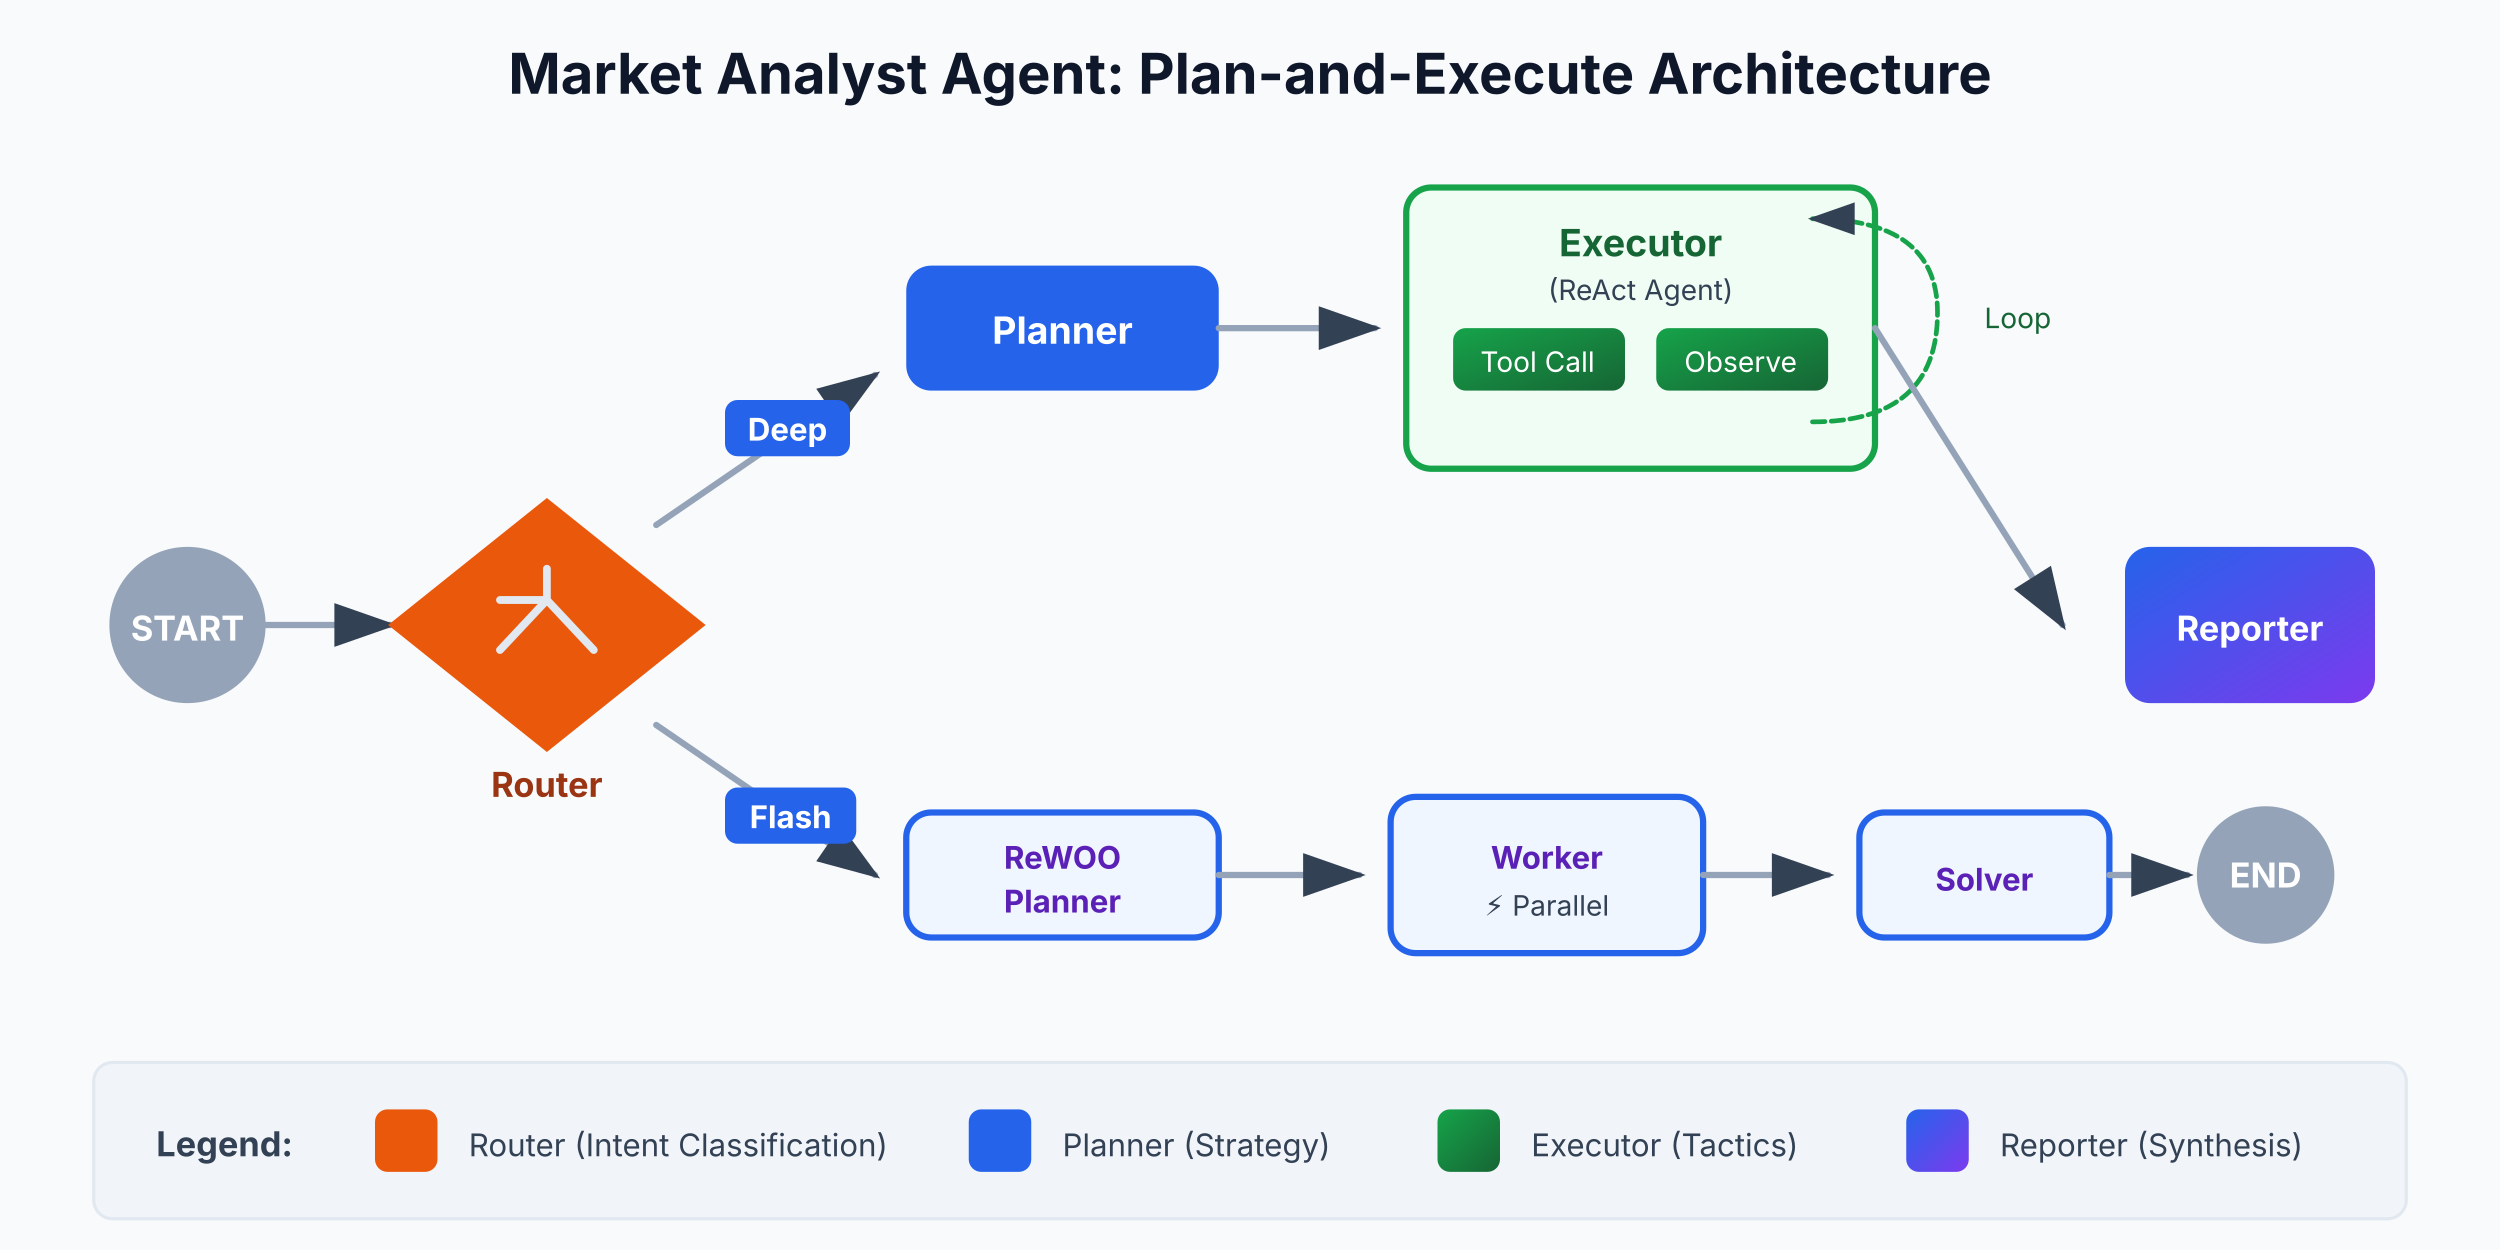
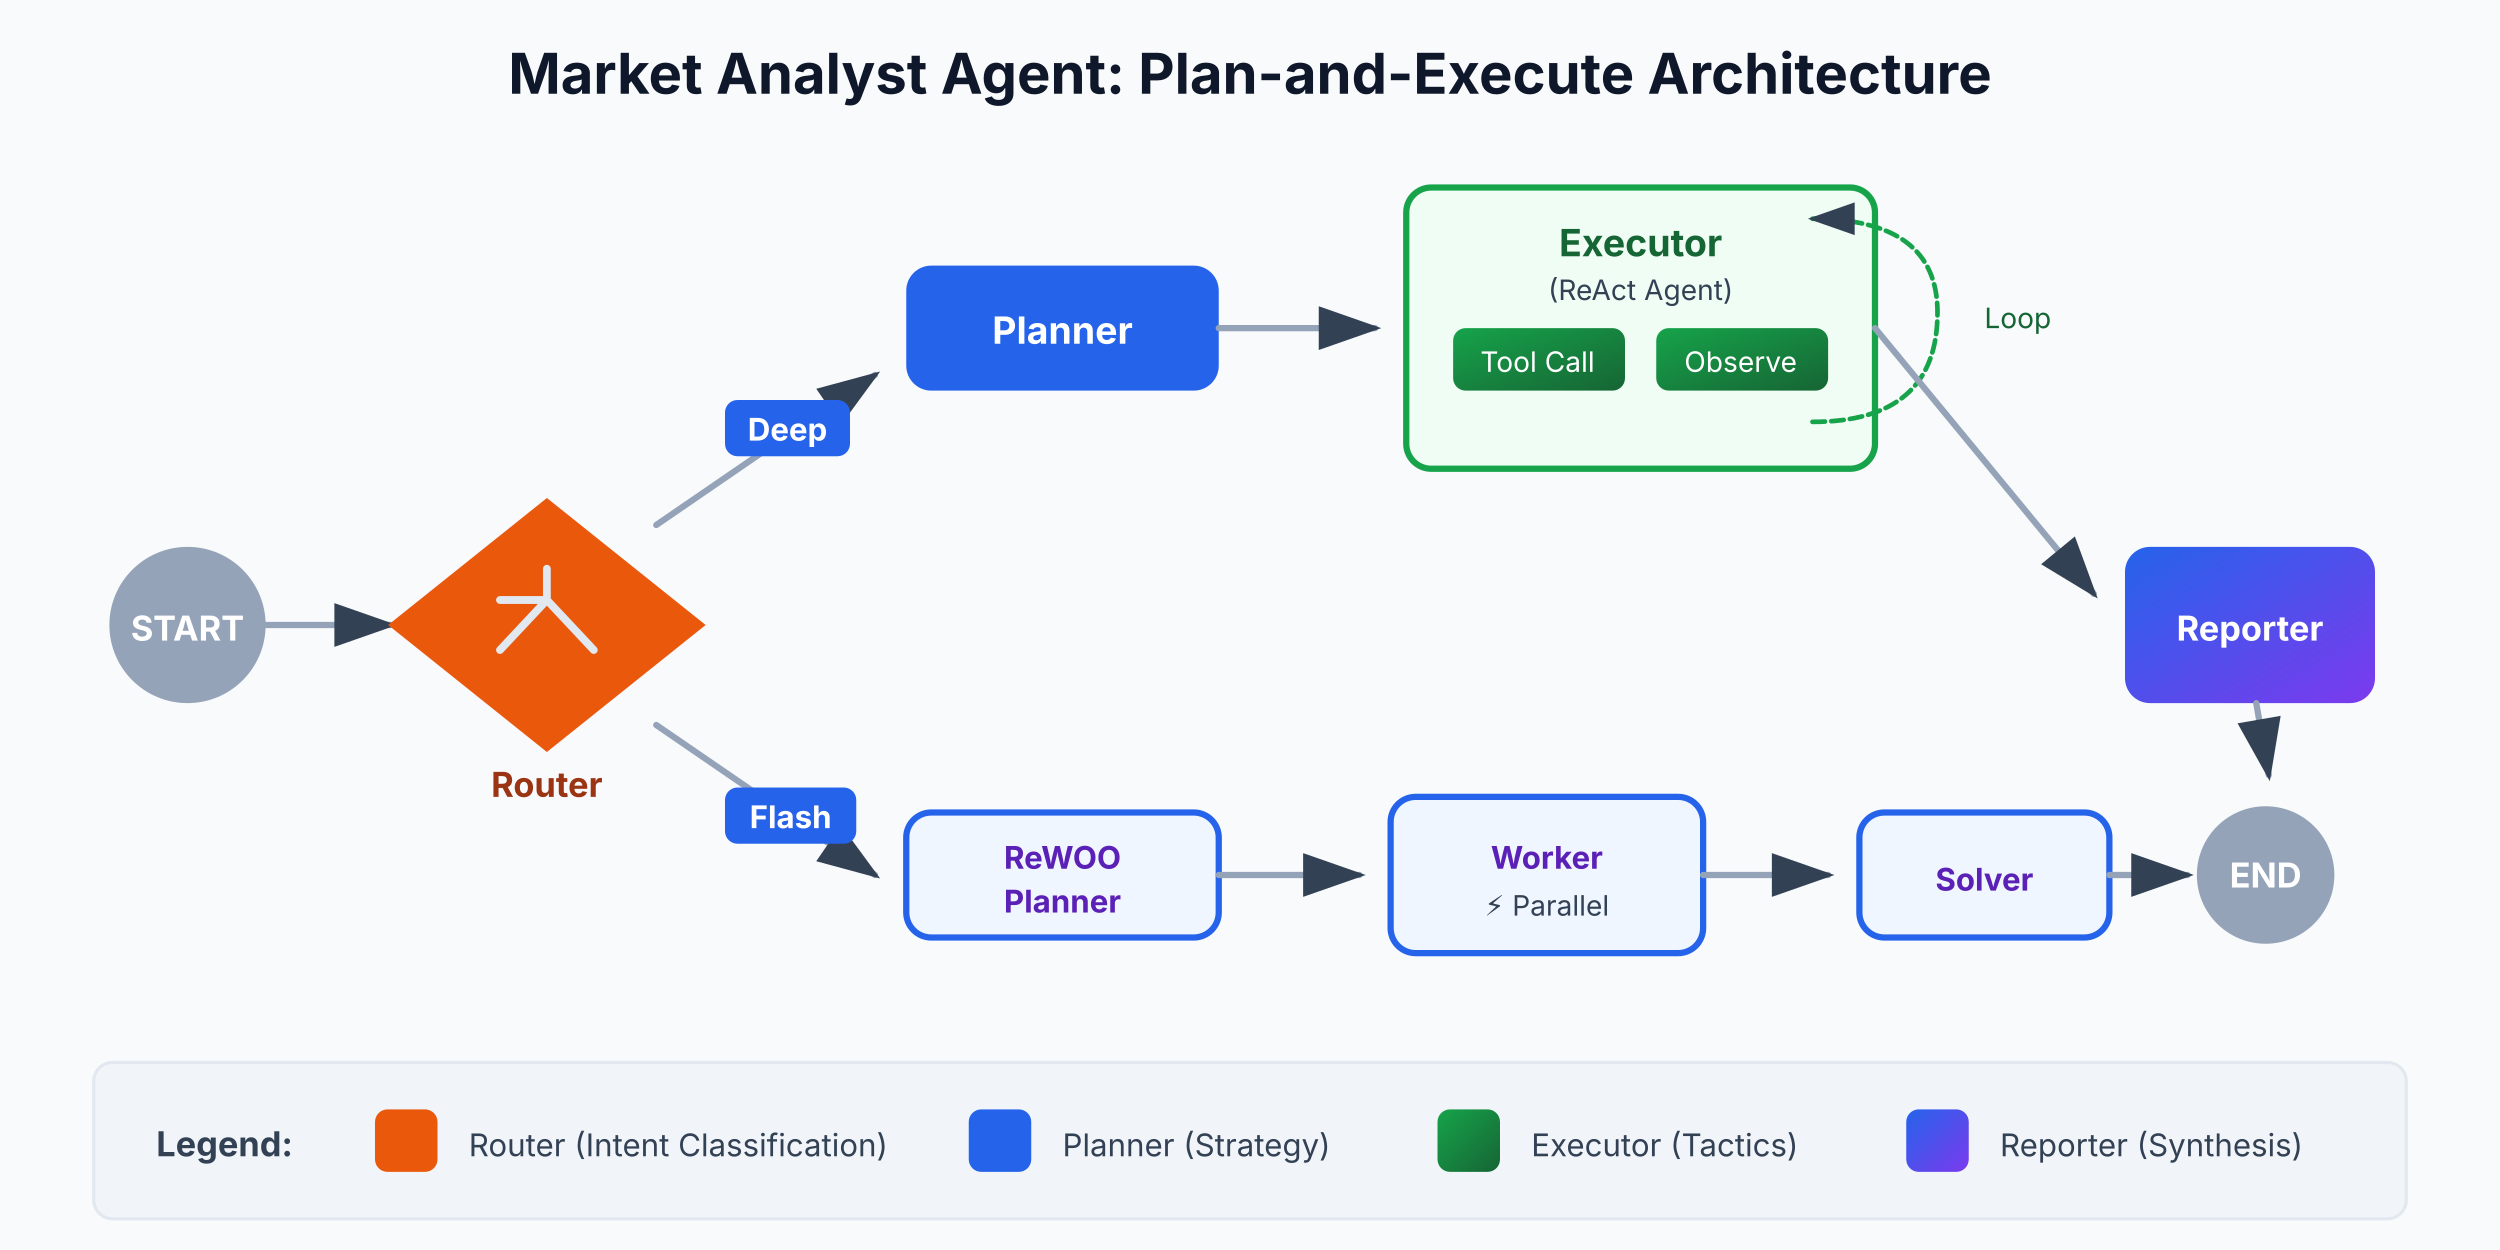
<svg xmlns="http://www.w3.org/2000/svg" viewBox="0 0 800 400" font-family="Inter, system-ui, sans-serif" role="img" aria-label="Plan-and-Execute Architecture" data-visual-system="evidence-plate-v1" preserveAspectRatio="xMidYMid meet" shape-rendering="geometricPrecision" text-rendering="geometricPrecision">
  <defs>
    <marker id="arrow" markerWidth="10" markerHeight="7" refX="9" refY="3.5" orient="auto">
      <polygon points="0 0, 10 3.5, 0 7" fill="#334155" />
    </marker>
    <linearGradient id="routerGrad" x1="0%" y1="0%" x2="100%" y2="100%">
      <stop offset="0%" style="stop-color: #ea580c" />
      <stop offset="100%" style="stop-color: #ea580c" />
    </linearGradient>
    <linearGradient id="plannerGrad" x1="0%" y1="0%" x2="100%" y2="100%">
      <stop offset="0%" style="stop-color: #2563eb" />
      <stop offset="100%" style="stop-color: #2563eb" />
    </linearGradient>
    <linearGradient id="executorGrad" x1="0%" y1="0%" x2="100%" y2="100%">
      <stop offset="0%" style="stop-color: #16a34a" />
      <stop offset="100%" style="stop-color: #166534" />
    </linearGradient>
    <linearGradient id="reporterGrad" x1="0%" y1="0%" x2="100%" y2="100%">
      <stop offset="0%" style="stop-color: #2563eb" />
      <stop offset="100%" style="stop-color: #7c3aed" />
    </linearGradient>
  </defs>
  <style data-visual-system="evidence-plate-v1">
    * { animation: none !important; }
    .anim-box, .bar, .bar-text, .seq-item, .t-box, .flow { opacity: 1 !important; transform: none !important; }
    path, line, polyline { stroke-linecap: round; stroke-linejoin: round; }
  </style>
  <rect width="800" height="400" fill="#f8fafc" />
  <text y="30" text-anchor="middle" font-size="18" font-weight="bold" fill="#0f172a" x="400">Market Analyst Agent: Plan-and-Execute Architecture</text>
  <circle cx="60" cy="200" r="25" fill="#94a3b8" />
  <text y="205" text-anchor="middle" font-size="11" fill="#ffffff" font-weight="bold" x="60">START</text>
  <line x1="85" y1="200" x2="125" y2="200" stroke="#94a3b8" stroke-width="2" marker-end="url(#arrow)" />
  <g transform="translate(175, 200)">
    <polygon points="0,-40 50,0 0,40 -50,0" fill="url(#routerGrad)" stroke="#ea580c" stroke-width="1" />
    <path d="M-15,-8 L0,-8 L0,-18 M0,-8 L15,8 M0,-8 L-15,8" fill="none" stroke="#e2e8f0" stroke-width="2.5" stroke-linecap="round" stroke-linejoin="round" />
  </g>
  <text y="255" text-anchor="middle" font-size="11" fill="#9a3412" font-weight="bold" x="175">Router</text>
  <g>
    <path d="M 210 168 L 280 120" stroke="#94a3b8" stroke-width="2" marker-end="url(#arrow)" />
    <rect x="232" y="128" width="40" height="18" rx="4" fill="#2563eb" />
    <text y="141" text-anchor="middle" font-size="10" fill="#ffffff" font-weight="bold" x="252">Deep</text>
    <rect x="290" y="85" width="100" height="40" rx="8" fill="url(#plannerGrad)" />
    <text y="110" text-anchor="middle" font-size="12" fill="#ffffff" font-weight="bold" x="340">Planner</text>
    <line x1="390" y1="105" x2="440" y2="105" stroke="#94a3b8" stroke-width="2" marker-end="url(#arrow)" />
    <rect x="450" y="60" width="150" height="90" rx="8" fill="#f0fdf4" stroke="#16a34a" stroke-width="2" />
    <text y="82" text-anchor="middle" font-size="12" fill="#166534" font-weight="bold" x="525">Executor</text>
    <text y="96" text-anchor="middle" font-size="9" fill="#334155" x="525">(ReAct Agent)</text>
    <rect x="465" y="105" width="55" height="20" rx="4" fill="url(#executorGrad)" />
    <text y="119" text-anchor="middle" font-size="9" fill="#ffffff" x="492">Tool Call</text>
    <rect x="530" y="105" width="55" height="20" rx="4" fill="url(#executorGrad)" />
    <text y="119" text-anchor="middle" font-size="9" fill="#ffffff" x="557">Observe</text>
    <path d="M 580 135 Q 620 135 620 100 Q 620 70 580 70" fill="none" stroke="#16a34a" stroke-width="1.5" stroke-dasharray="4,2" marker-end="url(#arrow)" />
    <text y="105" font-size="9" fill="#166534" x="635">Loop</text>
-     <line x1="600" y1="105" x2="660" y2="200" stroke="#94a3b8" stroke-width="2" marker-end="url(#arrow)" />
+     <line x1="600" y1="105" x2="670" y2="190" stroke="#94a3b8" stroke-width="2" marker-end="url(#arrow)" />
  </g>
  <g>
    <path d="M 210 232 L 280 280" stroke="#94a3b8" stroke-width="2" marker-end="url(#arrow)" />
    <rect x="232" y="252" width="42" height="18" rx="4" fill="#2563eb" />
    <text y="265" text-anchor="middle" font-size="10" fill="#ffffff" font-weight="bold" x="253">Flash</text>
    <rect x="290" y="260" width="100" height="40" rx="8" fill="#eff6ff" stroke="#2563eb" stroke-width="2" />
    <text y="278" text-anchor="middle" font-size="10" fill="#5b21b6" font-weight="bold" x="340">ReWOO</text>
    <text y="292" text-anchor="middle" font-size="10" fill="#5b21b6" font-weight="bold" x="340">Planner</text>
    <line x1="390" y1="280" x2="435" y2="280" stroke="#94a3b8" stroke-width="2" marker-end="url(#arrow)" />
    <rect x="445" y="255" width="100" height="50" rx="8" fill="#eff6ff" stroke="#2563eb" stroke-width="2" />
    <text y="278" text-anchor="middle" font-size="10" fill="#5b21b6" font-weight="bold" x="495">Worker</text>
    <text y="293" text-anchor="middle" font-size="9" fill="#334155" x="495">⚡ Parallel</text>
    <line x1="545" y1="280" x2="585" y2="280" stroke="#94a3b8" stroke-width="2" marker-end="url(#arrow)" />
    <rect x="595" y="260" width="80" height="40" rx="8" fill="#eff6ff" stroke="#2563eb" stroke-width="2" />
    <text y="285" text-anchor="middle" font-size="10" fill="#5b21b6" font-weight="bold" x="635">Solver</text>
    <line x1="675" y1="280" x2="700" y2="280" stroke="#94a3b8" stroke-width="2" marker-end="url(#arrow)" />
    <circle cx="725" cy="280" r="22" fill="#94a3b8" />
    <text y="284" text-anchor="middle" font-size="11" fill="#ffffff" font-weight="bold" x="725">END</text>
  </g>
  <rect x="680" y="175" width="80" height="50" rx="8" fill="url(#reporterGrad)" />
  <text y="205" text-anchor="middle" font-size="11" fill="#ffffff" font-weight="bold" x="720">Reporter</text>
+   <path d="M 722 225 L 726 248" stroke="#94a3b8" stroke-width="2" marker-end="url(#arrow)" />
  <g transform="translate(30, 340)">
    <rect x="0" y="0" width="740" height="50" rx="6" fill="#f1f5f9" stroke="#e2e8f0" />
    <text y="30" font-size="11" fill="#334155" font-weight="bold" x="20">Legend:</text>
    <rect x="90" y="15" width="20" height="20" rx="4" fill="url(#routerGrad)" />
    <text y="30" font-size="10" fill="#334155" x="120">Router (Intent Classification)</text>
    <rect x="280" y="15" width="20" height="20" rx="4" fill="url(#plannerGrad)" />
    <text y="30" font-size="10" fill="#334155" x="310">Planner (Strategy)</text>
    <rect x="430" y="15" width="20" height="20" rx="4" fill="url(#executorGrad)" />
    <text y="30" font-size="10" fill="#334155" x="460">Executor (Tactics)</text>
    <rect x="580" y="15" width="20" height="20" rx="4" fill="url(#reporterGrad)" />
    <text y="30" font-size="10" fill="#334155" x="610">Reporter (Synthesis)</text>
  </g>
</svg>
